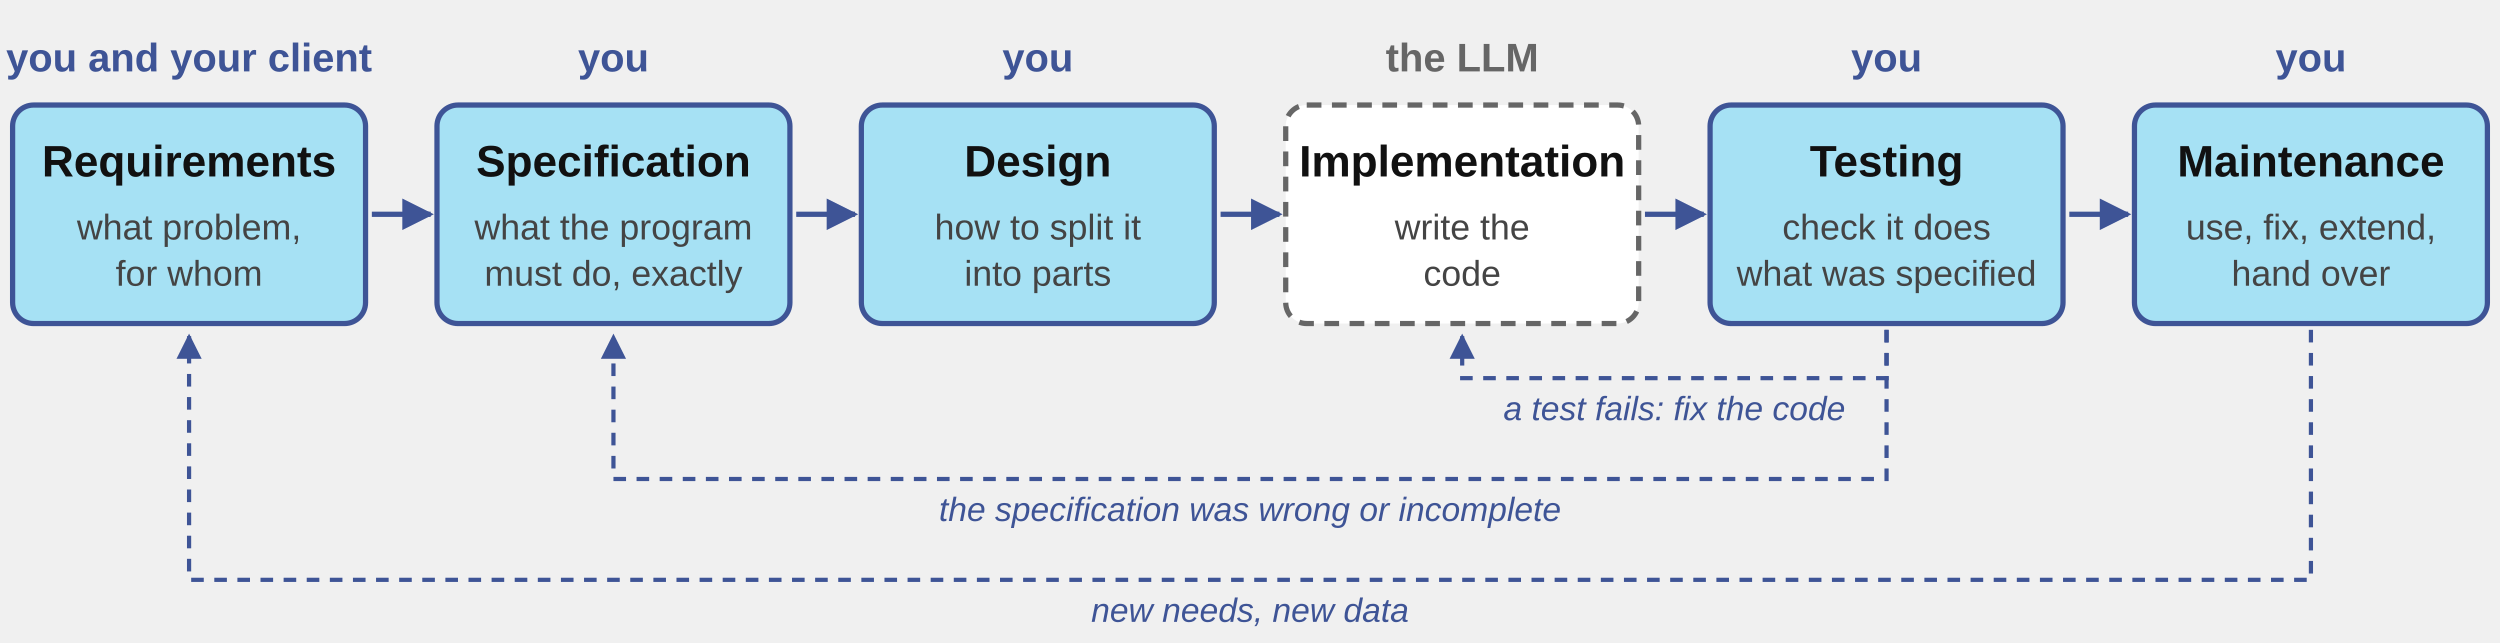
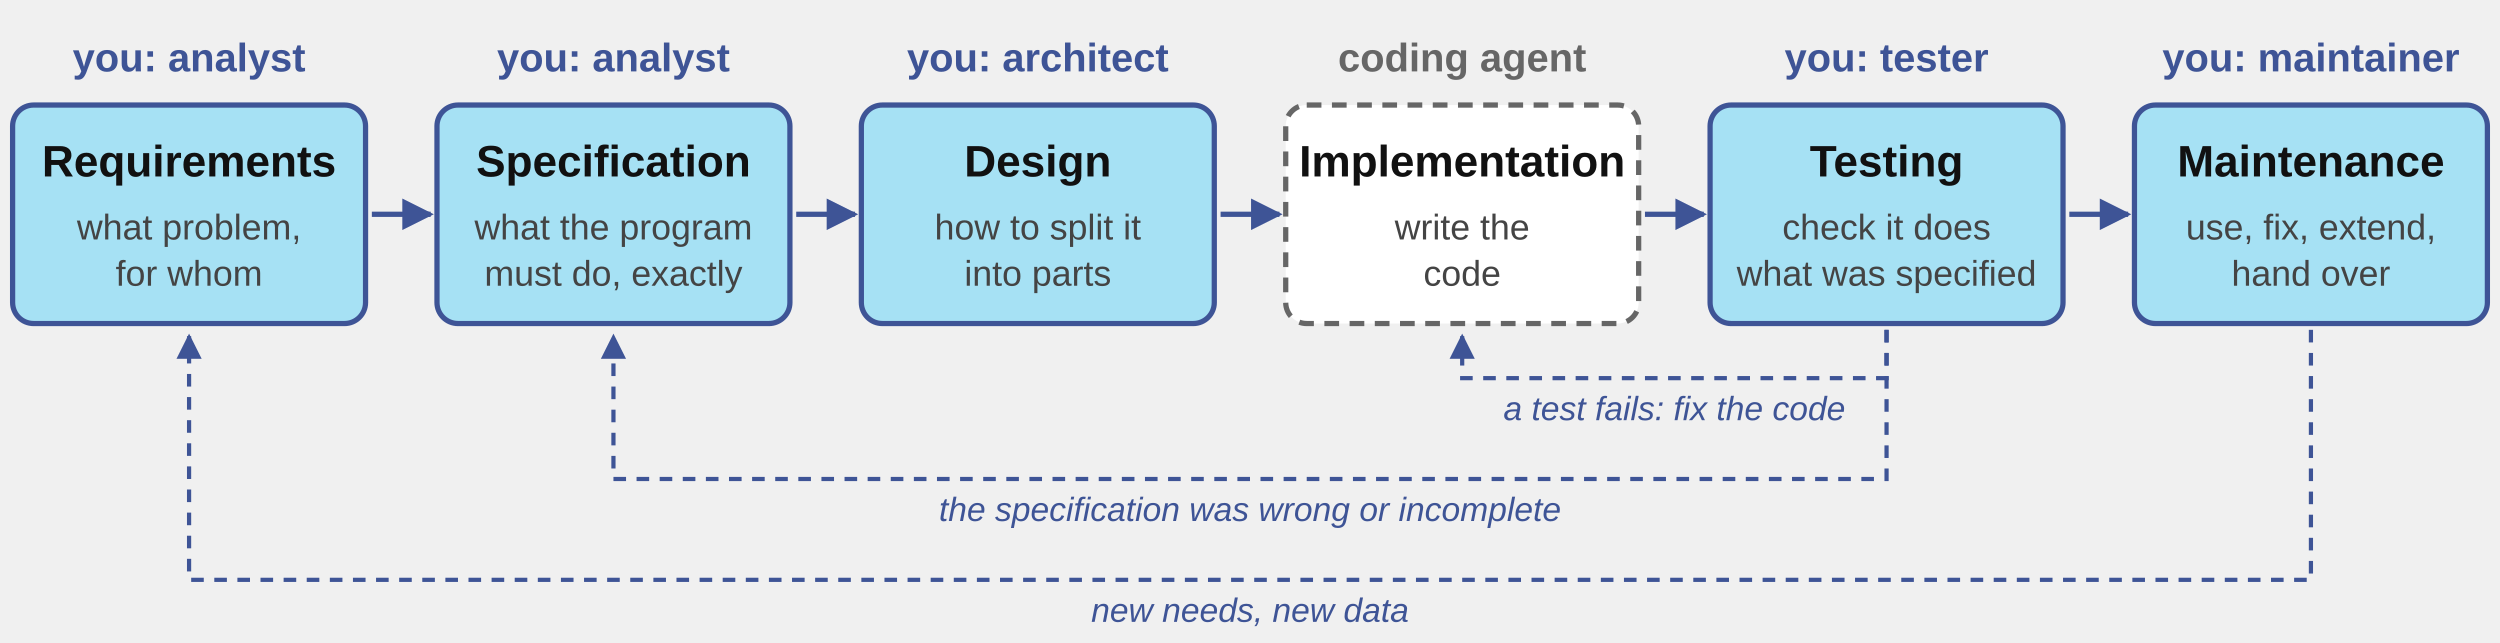
<svg xmlns="http://www.w3.org/2000/svg" viewBox="0 0 1190 306" width="1190" height="306" font-family="Arial, Helvetica, sans-serif">
  <defs>
    <marker id="a" viewBox="0 0 10 10" refX="9" refY="5" markerWidth="6" markerHeight="6" orient="auto-start-reverse">
      <path d="M0,0 L10,5 L0,10 z" fill="#3e5496" />
    </marker>
  </defs>
  <rect x="6" y="50" width="168" height="104" rx="10" fill="#a6e1f4" stroke="#3e5496" stroke-width="2.5" />
  <text x="90.0" y="84" font-size="21" fill="#111" font-weight="bold" font-style="normal" text-anchor="middle">Requirements</text>
  <text x="90.0" y="114" font-size="17" fill="#444" font-weight="normal" font-style="normal" text-anchor="middle">what problem,</text>
  <text x="90.0" y="136" font-size="17" fill="#444" font-weight="normal" font-style="normal" text-anchor="middle">for whom</text>
  <line x1="177" y1="102.0" x2="205" y2="102.0" stroke="#3e5496" stroke-width="2.5" marker-end="url(#a)" />
-   <text x="90.0" y="34" font-size="19" fill="#3e5496" font-weight="bold" font-style="normal" text-anchor="middle">you and your client</text>
+   <text x="90.0" y="34" font-size="19" fill="#3e5496" font-weight="bold" font-style="normal" text-anchor="middle">you: analyst</text>
  <rect x="208" y="50" width="168" height="104" rx="10" fill="#a6e1f4" stroke="#3e5496" stroke-width="2.5" />
  <text x="292.0" y="84" font-size="21" fill="#111" font-weight="bold" font-style="normal" text-anchor="middle">Specification</text>
  <text x="292.0" y="114" font-size="17" fill="#444" font-weight="normal" font-style="normal" text-anchor="middle">what the program</text>
  <text x="292.0" y="136" font-size="17" fill="#444" font-weight="normal" font-style="normal" text-anchor="middle">must do, exactly</text>
  <line x1="379" y1="102.0" x2="407" y2="102.0" stroke="#3e5496" stroke-width="2.5" marker-end="url(#a)" />
-   <text x="292.0" y="34" font-size="19" fill="#3e5496" font-weight="bold" font-style="normal" text-anchor="middle">you</text>
+   <text x="292.0" y="34" font-size="19" fill="#3e5496" font-weight="bold" font-style="normal" text-anchor="middle">you: analyst</text>
  <rect x="410" y="50" width="168" height="104" rx="10" fill="#a6e1f4" stroke="#3e5496" stroke-width="2.5" />
  <text x="494.0" y="84" font-size="21" fill="#111" font-weight="bold" font-style="normal" text-anchor="middle">Design</text>
  <text x="494.0" y="114" font-size="17" fill="#444" font-weight="normal" font-style="normal" text-anchor="middle">how to split it</text>
  <text x="494.0" y="136" font-size="17" fill="#444" font-weight="normal" font-style="normal" text-anchor="middle">into parts</text>
  <line x1="581" y1="102.0" x2="609" y2="102.0" stroke="#3e5496" stroke-width="2.5" marker-end="url(#a)" />
-   <text x="494.0" y="34" font-size="19" fill="#3e5496" font-weight="bold" font-style="normal" text-anchor="middle">you</text>
+   <text x="494.0" y="34" font-size="19" fill="#3e5496" font-weight="bold" font-style="normal" text-anchor="middle">you: architect</text>
  <rect x="612" y="50" width="168" height="104" rx="10" fill="#ffffff" stroke="#666666" stroke-width="2.5" stroke-dasharray="7 5" />
  <text x="696.0" y="84" font-size="21" fill="#111" font-weight="bold" font-style="normal" text-anchor="middle">Implementation</text>
  <text x="696.0" y="114" font-size="17" fill="#444" font-weight="normal" font-style="normal" text-anchor="middle">write the</text>
  <text x="696.0" y="136" font-size="17" fill="#444" font-weight="normal" font-style="normal" text-anchor="middle">code</text>
  <line x1="783" y1="102.0" x2="811" y2="102.0" stroke="#3e5496" stroke-width="2.5" marker-end="url(#a)" />
-   <text x="696.0" y="34" font-size="19" fill="#666666" font-weight="bold" font-style="normal" text-anchor="middle">the LLM</text>
+   <text x="696.0" y="34" font-size="19" fill="#666666" font-weight="bold" font-style="normal" text-anchor="middle">coding agent</text>
  <rect x="814" y="50" width="168" height="104" rx="10" fill="#a6e1f4" stroke="#3e5496" stroke-width="2.5" />
  <text x="898.0" y="84" font-size="21" fill="#111" font-weight="bold" font-style="normal" text-anchor="middle">Testing</text>
  <text x="898.0" y="114" font-size="17" fill="#444" font-weight="normal" font-style="normal" text-anchor="middle">check it does</text>
  <text x="898.0" y="136" font-size="17" fill="#444" font-weight="normal" font-style="normal" text-anchor="middle">what was specified</text>
  <line x1="985" y1="102.0" x2="1013" y2="102.0" stroke="#3e5496" stroke-width="2.5" marker-end="url(#a)" />
-   <text x="898.0" y="34" font-size="19" fill="#3e5496" font-weight="bold" font-style="normal" text-anchor="middle">you</text>
+   <text x="898.0" y="34" font-size="19" fill="#3e5496" font-weight="bold" font-style="normal" text-anchor="middle">you: tester</text>
  <rect x="1016" y="50" width="168" height="104" rx="10" fill="#a6e1f4" stroke="#3e5496" stroke-width="2.5" />
  <text x="1100.0" y="84" font-size="21" fill="#111" font-weight="bold" font-style="normal" text-anchor="middle">Maintenance</text>
  <text x="1100.0" y="114" font-size="17" fill="#444" font-weight="normal" font-style="normal" text-anchor="middle">use, fix, extend,</text>
  <text x="1100.0" y="136" font-size="17" fill="#444" font-weight="normal" font-style="normal" text-anchor="middle">hand over</text>
-   <text x="1100.0" y="34" font-size="19" fill="#3e5496" font-weight="bold" font-style="normal" text-anchor="middle">you</text>
+   <text x="1100.0" y="34" font-size="19" fill="#3e5496" font-weight="bold" font-style="normal" text-anchor="middle">you: maintainer</text>
  <path d="M 898.0 157 V 180 H 696.0 V 160" fill="none" stroke="#3e5496" stroke-width="2" stroke-dasharray="6 5" marker-end="url(#a)" />
  <text x="797.0" y="200" font-size="16" fill="#3e5496" font-weight="normal" font-style="italic" text-anchor="middle">a test fails: fix the code</text>
  <path d="M 898.0 157 V 228 H 292.0 V 160" fill="none" stroke="#3e5496" stroke-width="2" stroke-dasharray="6 5" marker-end="url(#a)" />
  <text x="595.0" y="248" font-size="16" fill="#3e5496" font-weight="normal" font-style="italic" text-anchor="middle">the specification was wrong or incomplete</text>
  <path d="M 1100.0 157 V 276 H 90.0 V 160" fill="none" stroke="#3e5496" stroke-width="2" stroke-dasharray="6 5" marker-end="url(#a)" />
  <text x="595.0" y="296" font-size="16" fill="#3e5496" font-weight="normal" font-style="italic" text-anchor="middle">new needs, new data</text>
</svg>
